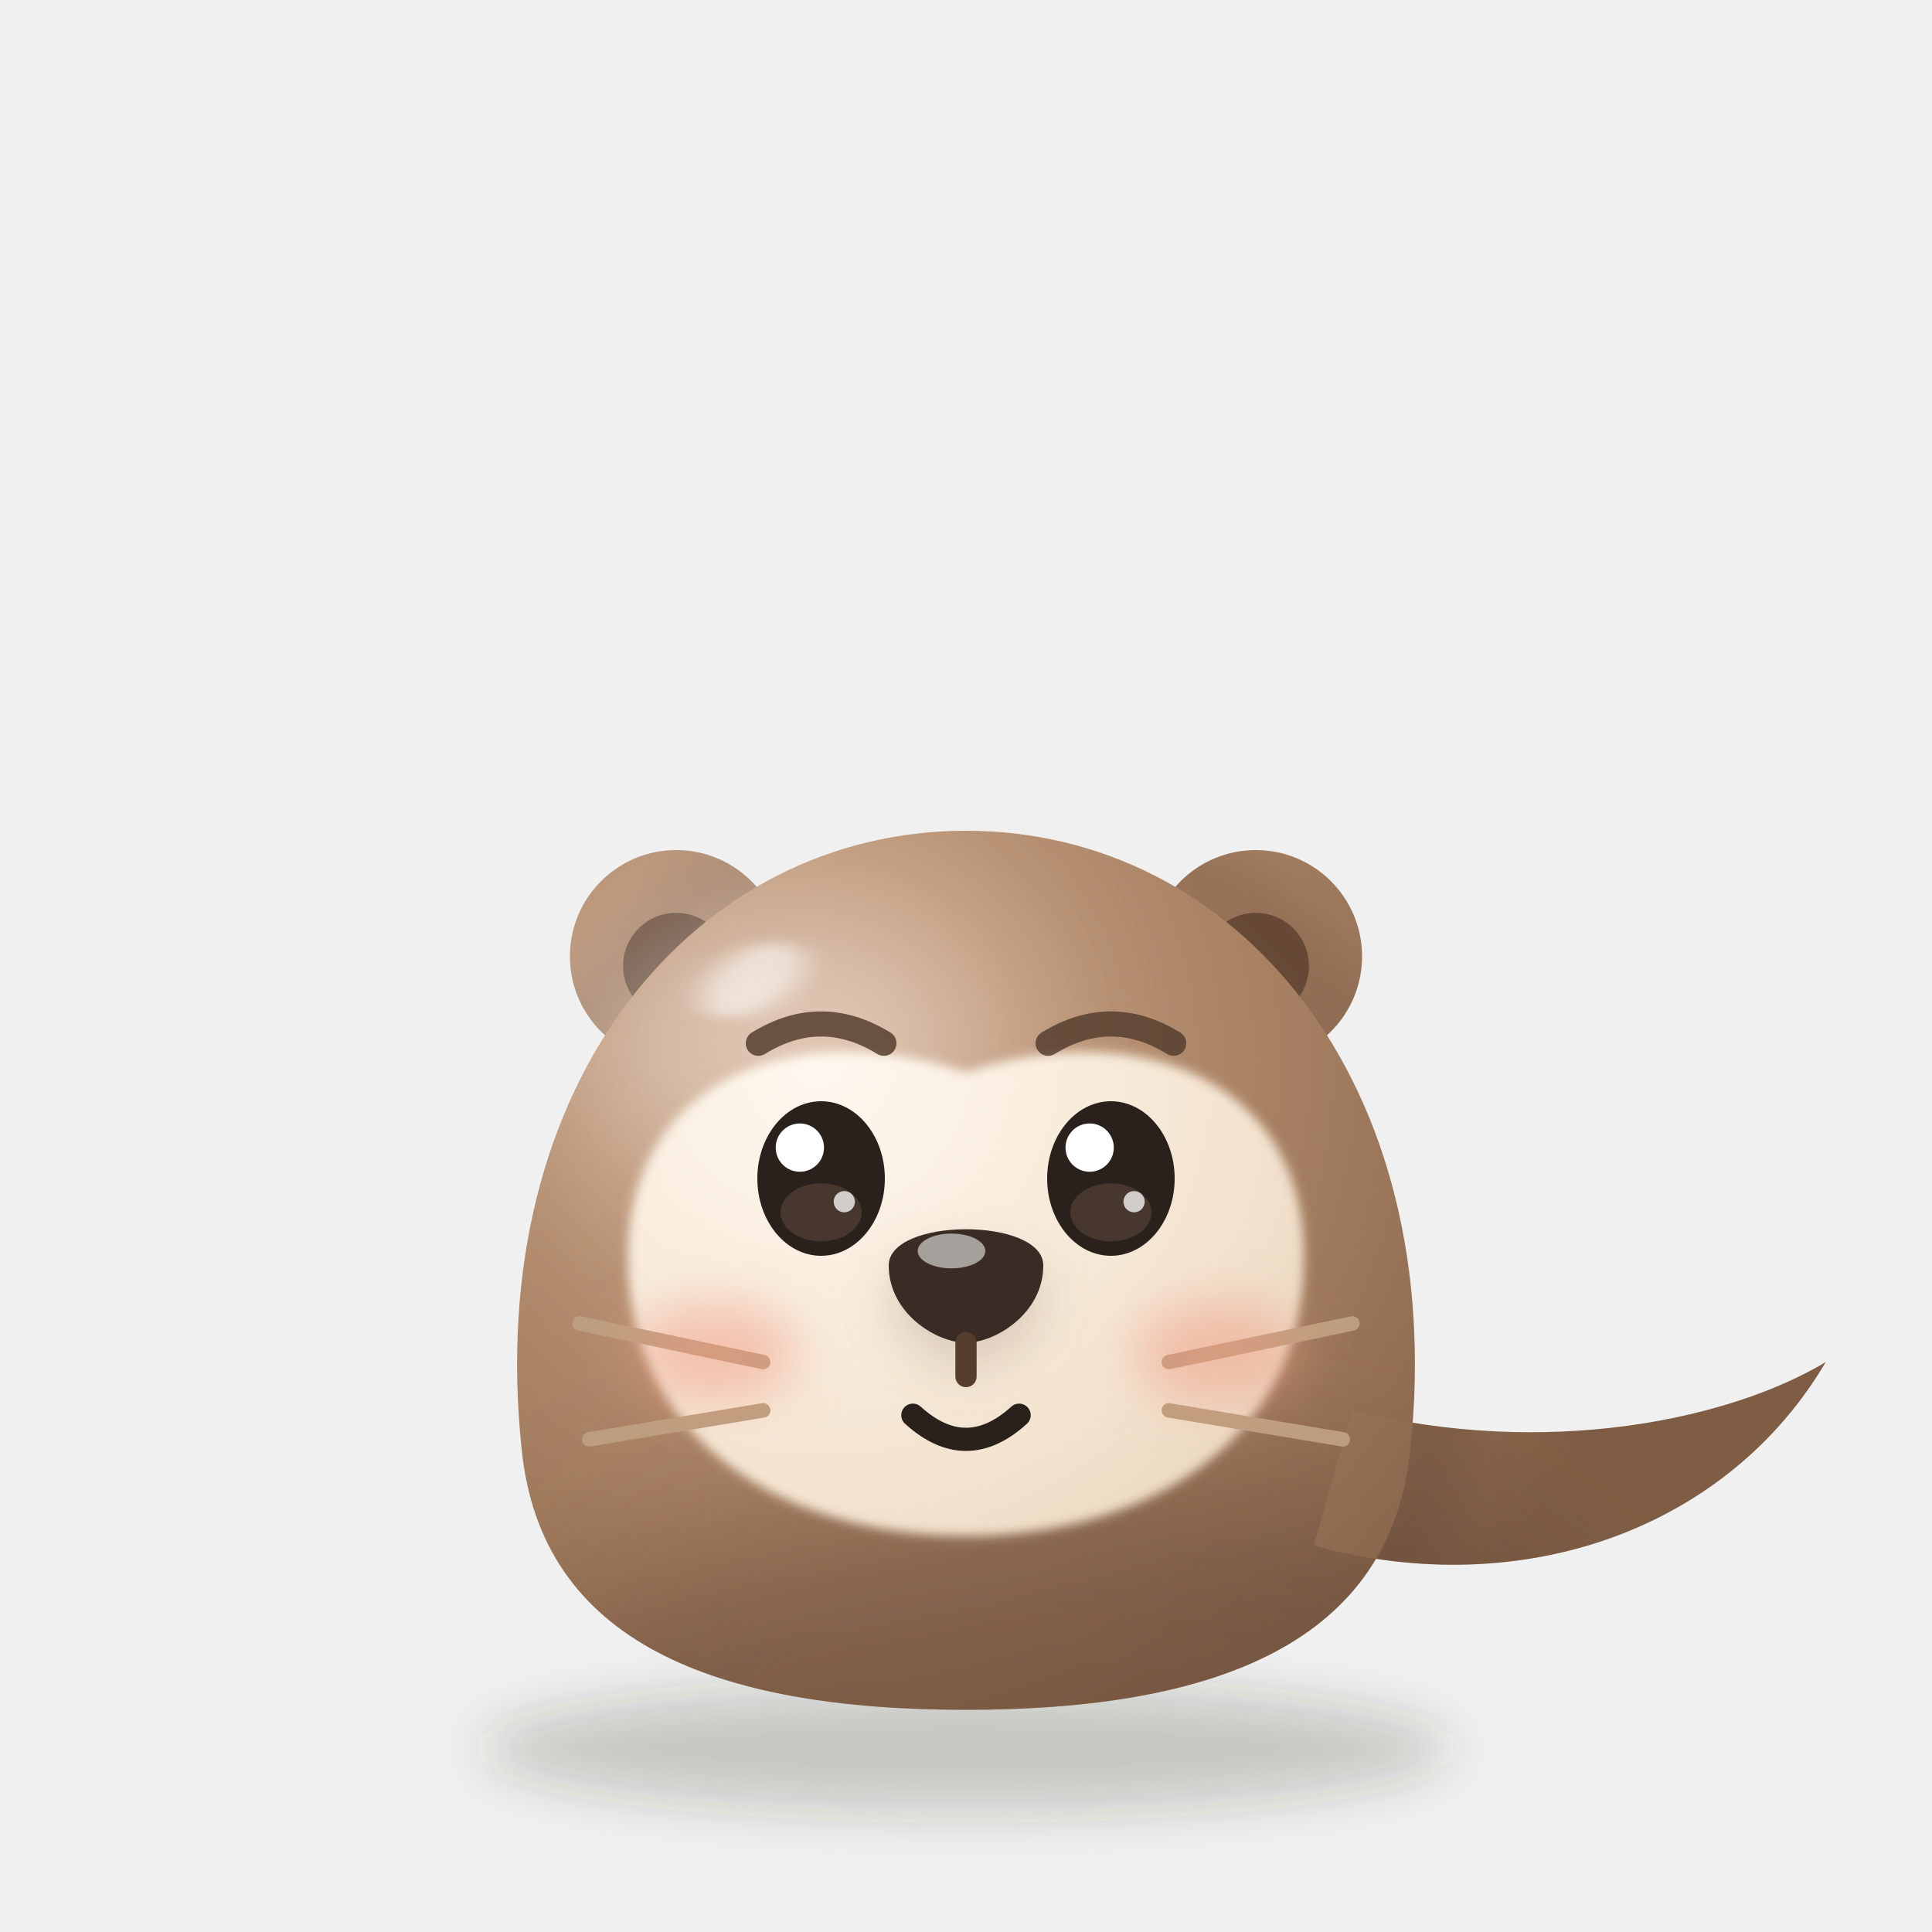
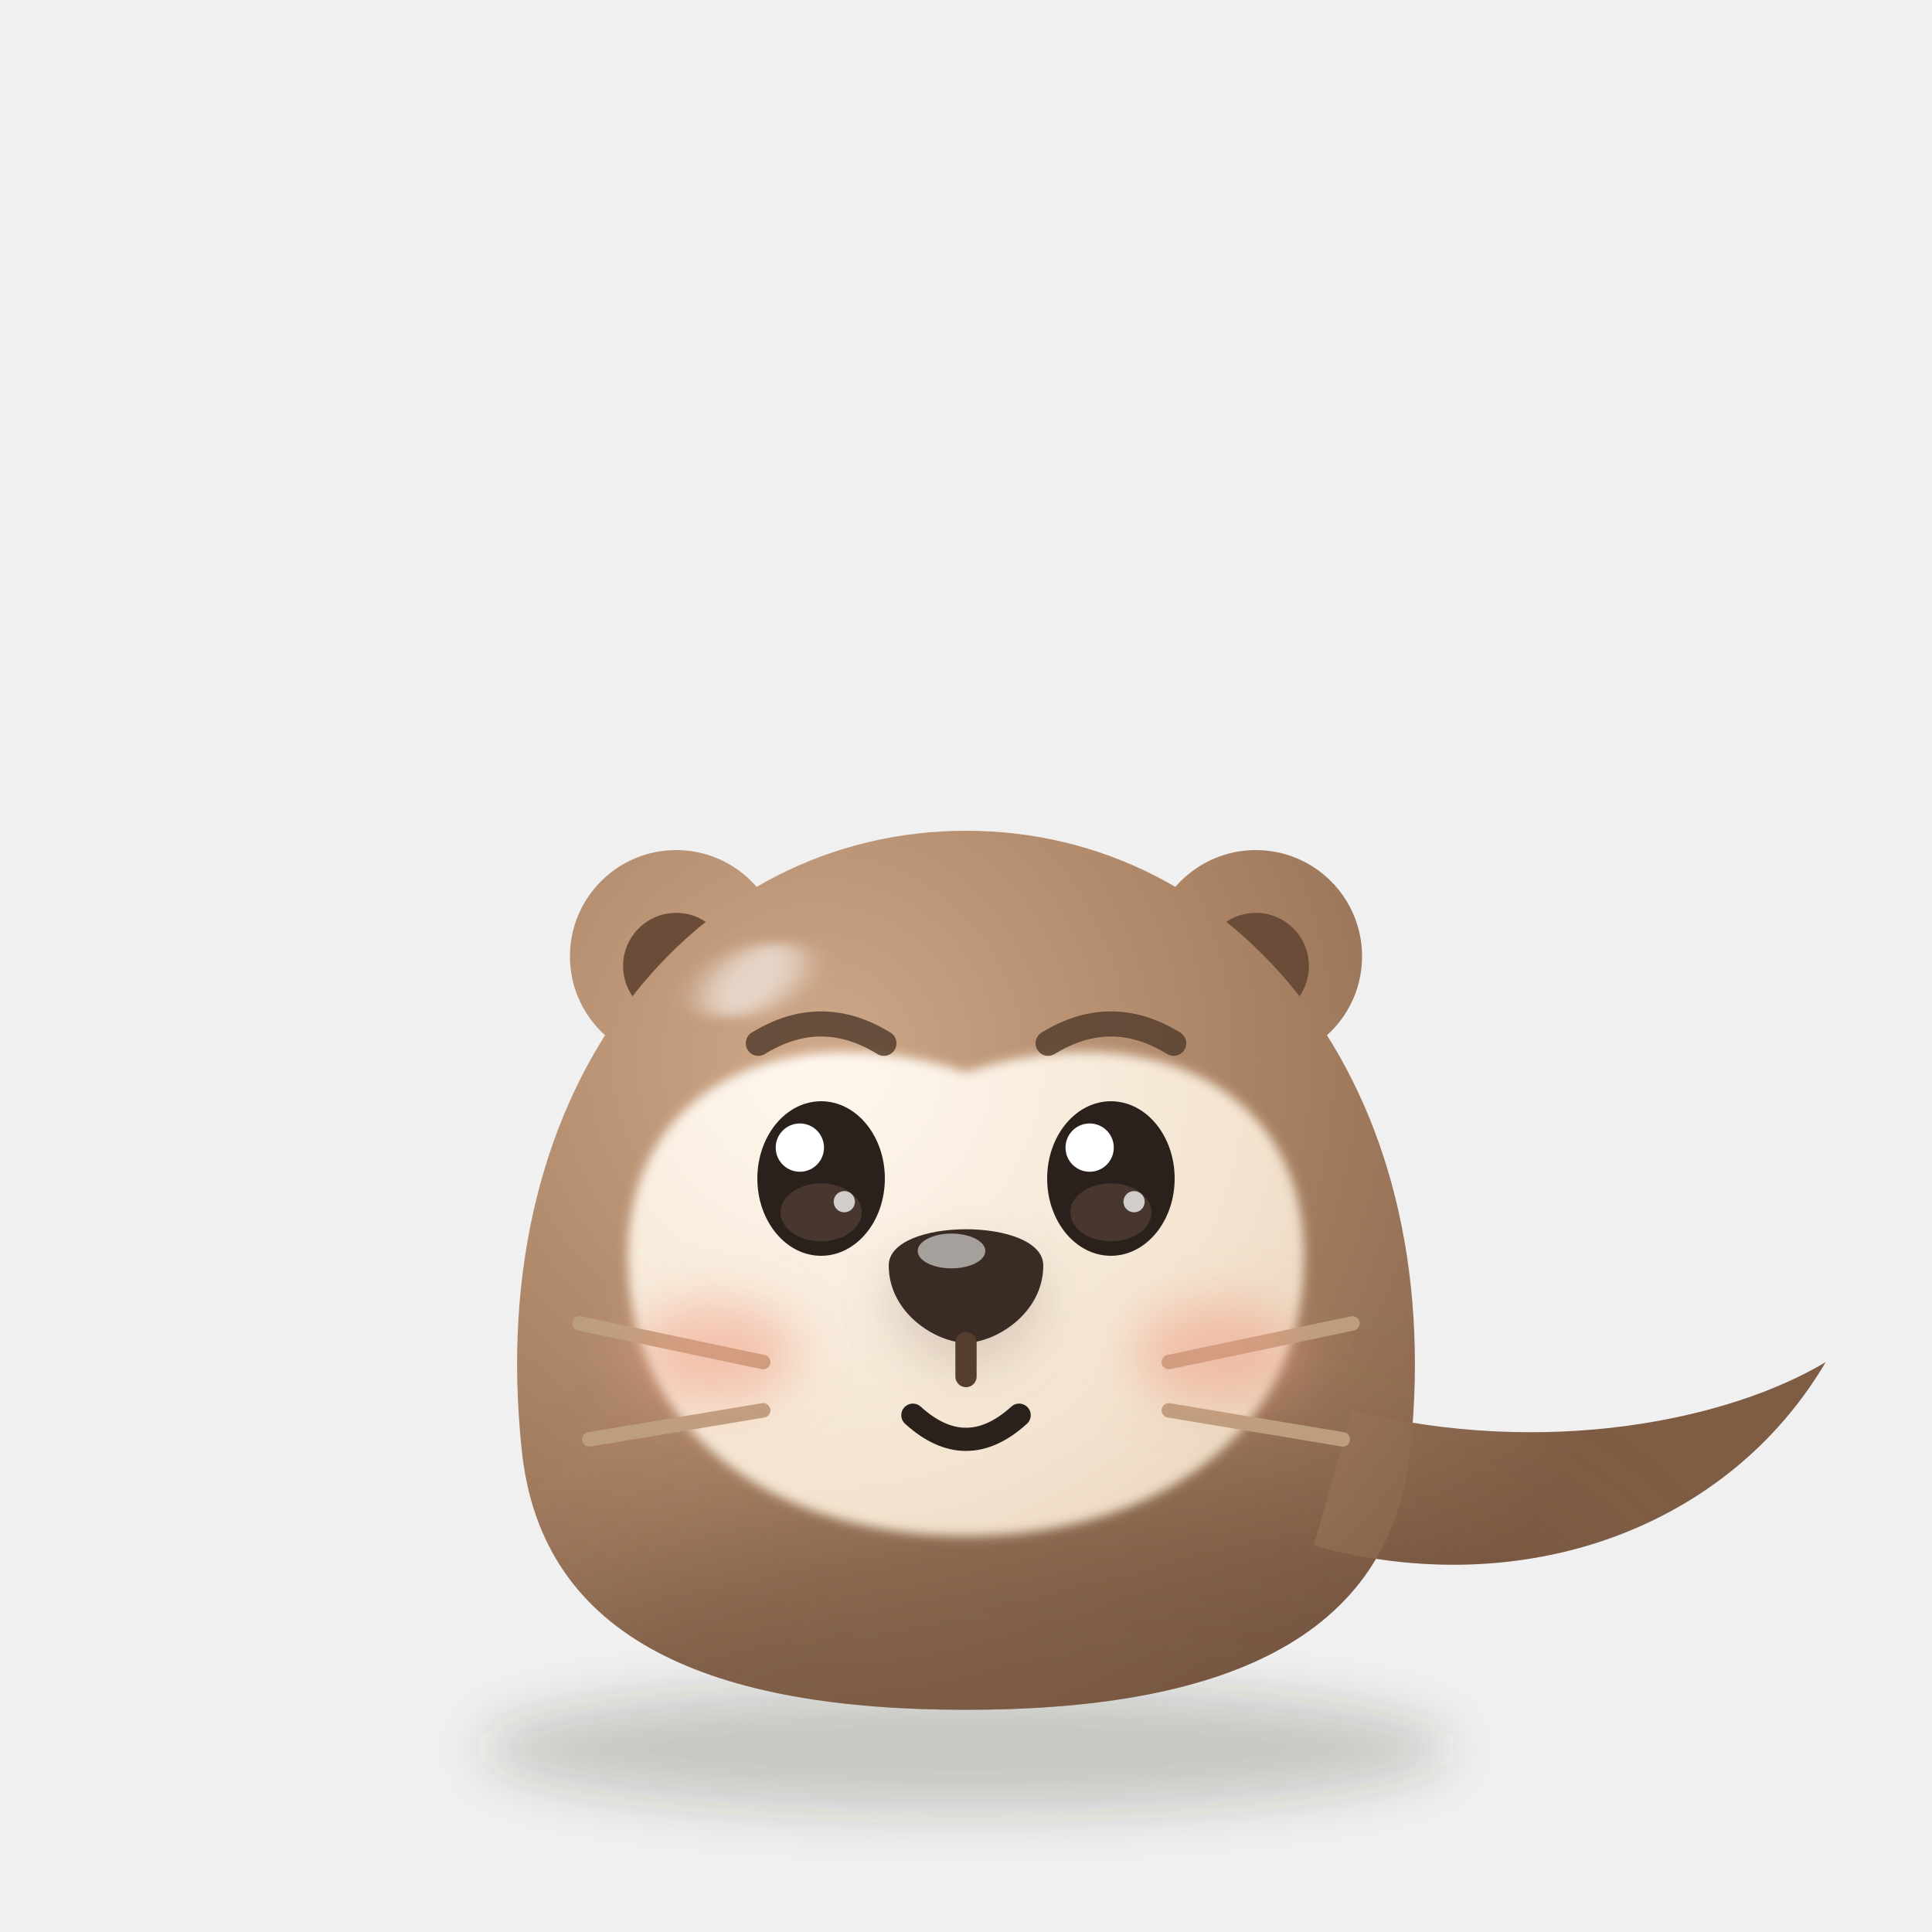
<svg xmlns="http://www.w3.org/2000/svg" width="1024" height="1024" viewBox="0 0 200 200" role="img" aria-label="Otto">
  <defs>
    <radialGradient id="k6b" gradientUnits="userSpaceOnUse" cx="84.64" cy="109.66" r="88.32">
      <stop offset="0" stop-color="#CFA889" />
      <stop offset=".52" stop-color="#A98264" />
      <stop offset="1" stop-color="#7F5D45" />
    </radialGradient>
    <radialGradient id="k6a" gradientUnits="userSpaceOnUse" cx="84.64" cy="109.66" r="88.32">
      <stop offset="0" stop-color="#FFF8EF" />
      <stop offset=".52" stop-color="#F3E3CF" />
      <stop offset="1" stop-color="#DCC2A4" />
    </radialGradient>
    <radialGradient id="k6arm" cx="34%" cy="28%" r="80%">
      <stop offset="0" stop-color="#CFA889" />
      <stop offset=".52" stop-color="#A98264" />
      <stop offset="1" stop-color="#7F5D45" />
    </radialGradient>
    <filter id="k6b10" x="-60%" y="-60%" width="220%" height="220%">
      <feGaussianBlur stdDeviation="9" />
    </filter>
    <filter id="k6b3" x="-60%" y="-60%" width="220%" height="220%">
      <feGaussianBlur stdDeviation="2.6" />
    </filter>
    <filter id="k6b1" x="-60%" y="-60%" width="220%" height="220%">
      <feGaussianBlur stdDeviation="1.2" />
    </filter>
    <filter id="k6soft" x="-20%" y="-20%" width="140%" height="140%">
      <feGaussianBlur stdDeviation=".55" />
    </filter>
    <clipPath id="k6clip">
      <path d="M54 150 C50 112 72 86 100 86 C128 86 150 112 146 150 C144 170 126 177 100 177 C74 177 56 170 54 150 Z" />
    </clipPath>
    <clipPath id="k6sil">
      <path d="M54 150 C50 112 72 86 100 86 C128 86 150 112 146 150 C144 170 126 177 100 177 C74 177 56 170 54 150 Z" />
      <path d="M136 160 C158 166 179 158 189 141 C179 147 160 151 140 146 Z" />
      <path d="M59 99 a11 11 0 1 1 22 0 a11 11 0 1 1 -22 0 Z" />
      <path d="M119 99 a11 11 0 1 1 22 0 a11 11 0 1 1 -22 0 Z" />
      <path d="M64.5 100 a5.5 5.5 0 1 1 11 0 a5.5 5.5 0 1 1 -11 0 Z" />
      <path d="M124.5 100 a5.5 5.5 0 1 1 11 0 a5.5 5.5 0 1 1 -11 0 Z" />
    </clipPath>
    <clipPath id="k6backclip">
      <path d="M136 160 C158 166 179 158 189 141 C179 147 160 151 140 146 Z" />
      <path d="M59 99 a11 11 0 1 1 22 0 a11 11 0 1 1 -22 0 Z" />
      <path d="M119 99 a11 11 0 1 1 22 0 a11 11 0 1 1 -22 0 Z" />
      <path d="M64.5 100 a5.5 5.5 0 1 1 11 0 a5.5 5.5 0 1 1 -11 0 Z" />
      <path d="M124.5 100 a5.5 5.5 0 1 1 11 0 a5.5 5.5 0 1 1 -11 0 Z" />
    </clipPath>
  </defs>
  <ellipse class="shadow" cx="100" cy="181" rx="50" ry="6.5" fill="rgba(59,50,44,.22)" filter="url(#k6b3)" />
  <g class="rig">
    <g class="pose">
      <g id="arms">
        <g transform="translate(58 146) scale(-1 1)">
          <g id="arm-l" opacity="0">
            <rect x="-7.5" y="-4" width="15" height="40" rx="7.5" fill="url(#k6arm)" />
            <g class="db" opacity="0">
              <rect x="-12" y="34" width="24" height="4" rx="2" fill="#5A4A40" />
              <rect x="-16" y="27" width="7" height="18" rx="3" fill="#3A2C25" />
              <rect x="9" y="27" width="7" height="18" rx="3" fill="#3A2C25" />
            </g>
          </g>
        </g>
        <g transform="translate(142 146)">
          <g id="arm-r" opacity="0">
            <rect x="-7.5" y="-4" width="15" height="40" rx="7.5" fill="url(#k6arm)" />
            <g class="db" opacity="0">
              <rect x="-12" y="34" width="24" height="4" rx="2" fill="#5A4A40" />
              <rect x="-16" y="27" width="7" height="18" rx="3" fill="#3A2C25" />
              <rect x="9" y="27" width="7" height="18" rx="3" fill="#3A2C25" />
            </g>
          </g>
        </g>
      </g>
      <g id="back">
        <path d="M136 160 C158 166 179 158 189 141 C179 147 160 151 140 146 Z" fill="url(#k6b)" />
        <path d="M59 99 a11 11 0 1 1 22 0 a11 11 0 1 1 -22 0 Z" fill="url(#k6b)" />
        <path d="M119 99 a11 11 0 1 1 22 0 a11 11 0 1 1 -22 0 Z" fill="url(#k6b)" />
        <path d="M64.5 100 a5.5 5.5 0 1 1 11 0 a5.5 5.5 0 1 1 -11 0 Z" fill="#6B4C38" />
        <path d="M124.5 100 a5.5 5.5 0 1 1 11 0 a5.5 5.5 0 1 1 -11 0 Z" fill="#6B4C38" />
-         <g clip-path="url(#k6backclip)">
-           <path d="M54 150 C50 112 72 86 100 86 C128 86 150 112 146 150 C144 170 126 177 100 177 C74 177 56 170 54 150 Z" fill="none" stroke="#563E2E" stroke-width="12" opacity=".26" filter="url(#k6b3)" />
-         </g>
      </g>
      <g id="body">
        <path d="M54 150 C50 112 72 86 100 86 C128 86 150 112 146 150 C144 170 126 177 100 177 C74 177 56 170 54 150 Z" fill="url(#k6b)" />
        <g clip-path="url(#k6sil)">
          <ellipse cx="111.52" cy="181" rx="57.6" ry="29.12" fill="#563E2E" opacity=".38" filter="url(#k6b10)" />
-           <ellipse cx="80.8" cy="107.84" rx="23.04" ry="14.56" fill="#FFFFFF" opacity=".42" filter="url(#k6b10)" />
        </g>
        <ellipse cx="77.92" cy="101.47" rx="5.76" ry="3.185" transform="rotate(-28 77.92 101.47)" fill="#FFFFFF" opacity=".55" filter="url(#k6b1)" />
      </g>
      <g id="details">
        <path d="M65 130 C65 112 82 105 100 111 C118 105 135 112 135 130 C135 149 119 159 100 159 C81 159 65 149 65 130 Z" fill="url(#k6a)" filter="url(#k6soft)" />
        <path d="M92 131 C92 126 108 126 108 131 C108 136 103 139 100 139 C97 139 92 136 92 131 Z" fill="#563E2E" opacity=".18" transform="translate(0 2.5)" filter="url(#k6b3)" />
        <path d="M92 131 C92 126 108 126 108 131 C108 136 103 139 100 139 C97 139 92 136 92 131 Z" fill="#3A2C25" />
        <path d="M95 129.5 a3.5 1.8 0 1 0 7 0 a3.5 1.8 0 1 0 -7 0 Z" fill="#FFFFFF" opacity="0.55" />
        <path d="M100 139 v3.5" fill="none" stroke="#563E2E" stroke-width="2.2" stroke-linecap="round" stroke-linejoin="round" />
        <path d="M79 141 l-19 -4 M79 146 l-18 3 M121 141 l19 -4 M121 146 l18 3" fill="none" stroke="#BC9E7E" stroke-width="1.5" stroke-linecap="round" stroke-linejoin="round" />
      </g>
      <g id="face">
        <ellipse class="cheek" cx="74" cy="140" rx="8.5" ry="5.2" fill="#F09A82" opacity=".5" filter="url(#k6b3)" />
        <ellipse class="cheek" cx="126" cy="140" rx="8.5" ry="5.2" fill="#F09A82" opacity=".5" filter="url(#k6b3)" />
        <g transform="translate(85 122) scale(1)">
          <path class="brow brow-l" d="M-6.5 -14 Q0 -18 6.5 -14" fill="none" stroke="#563E2E" stroke-width="2.6" stroke-linecap="round" opacity=".85" />
          <g class="look">
            <g class="blink e-open">
              <ellipse rx="6.6" ry="8" fill="#2A211C" />
              <ellipse cx="0" cy="3.5" rx="4.2" ry="3" fill="#4A3A31" opacity=".9" />
              <circle cx="-2.2" cy="-3.2" r="2.5" fill="#FFFFFF" />
              <circle cx="2.4" cy="2.4" r="1.1" fill="#FFFFFF" opacity=".75" />
            </g>
          </g>
          <path class="e-shut" opacity="0" d="M-6.5 0 Q0 5.5 6.5 0" fill="none" stroke="#2A211C" stroke-width="2.8" stroke-linecap="round" />
          <path class="e-happy" opacity="0" d="M-6.5 2.5 Q0 -6.5 6.5 2.5" fill="none" stroke="#2A211C" stroke-width="2.8" stroke-linecap="round" />
        </g>
        <g transform="translate(115 122) scale(1)">
          <path class="brow brow-r" d="M-6.5 -14 Q0 -18 6.5 -14" fill="none" stroke="#563E2E" stroke-width="2.6" stroke-linecap="round" opacity=".85" />
          <g class="look">
            <g class="blink e-open">
              <ellipse rx="6.6" ry="8" fill="#2A211C" />
              <ellipse cx="0" cy="3.5" rx="4.2" ry="3" fill="#4A3A31" opacity=".9" />
              <circle cx="-2.2" cy="-3.2" r="2.5" fill="#FFFFFF" />
              <circle cx="2.4" cy="2.4" r="1.1" fill="#FFFFFF" opacity=".75" />
            </g>
          </g>
          <path class="e-shut" opacity="0" d="M-6.5 0 Q0 5.5 6.5 0" fill="none" stroke="#2A211C" stroke-width="2.8" stroke-linecap="round" />
          <path class="e-happy" opacity="0" d="M-6.5 2.5 Q0 -6.5 6.5 2.5" fill="none" stroke="#2A211C" stroke-width="2.8" stroke-linecap="round" />
        </g>
        <g transform="translate(100 147)">
          <path class="mo-shut" d="M-5.5 -0.5 Q0 4.5 5.5 -0.5" fill="none" stroke="#2A211C" stroke-width="2.4" stroke-linecap="round" />
          <g class="mo-open" opacity="0">
            <path d="M-7 -1.5 Q0 -2.5 7 -1.5 Q6 8 0 8.5 Q-6 8 -7 -1.5 Z" fill="#4A2620" />
            <path d="M-4 5 Q0 2.5 4 5 Q2.5 8 0 8.2 Q-2.5 8 -4 5 Z" fill="#E58A79" />
          </g>
        </g>
      </g>
    </g>
  </g>
</svg>
